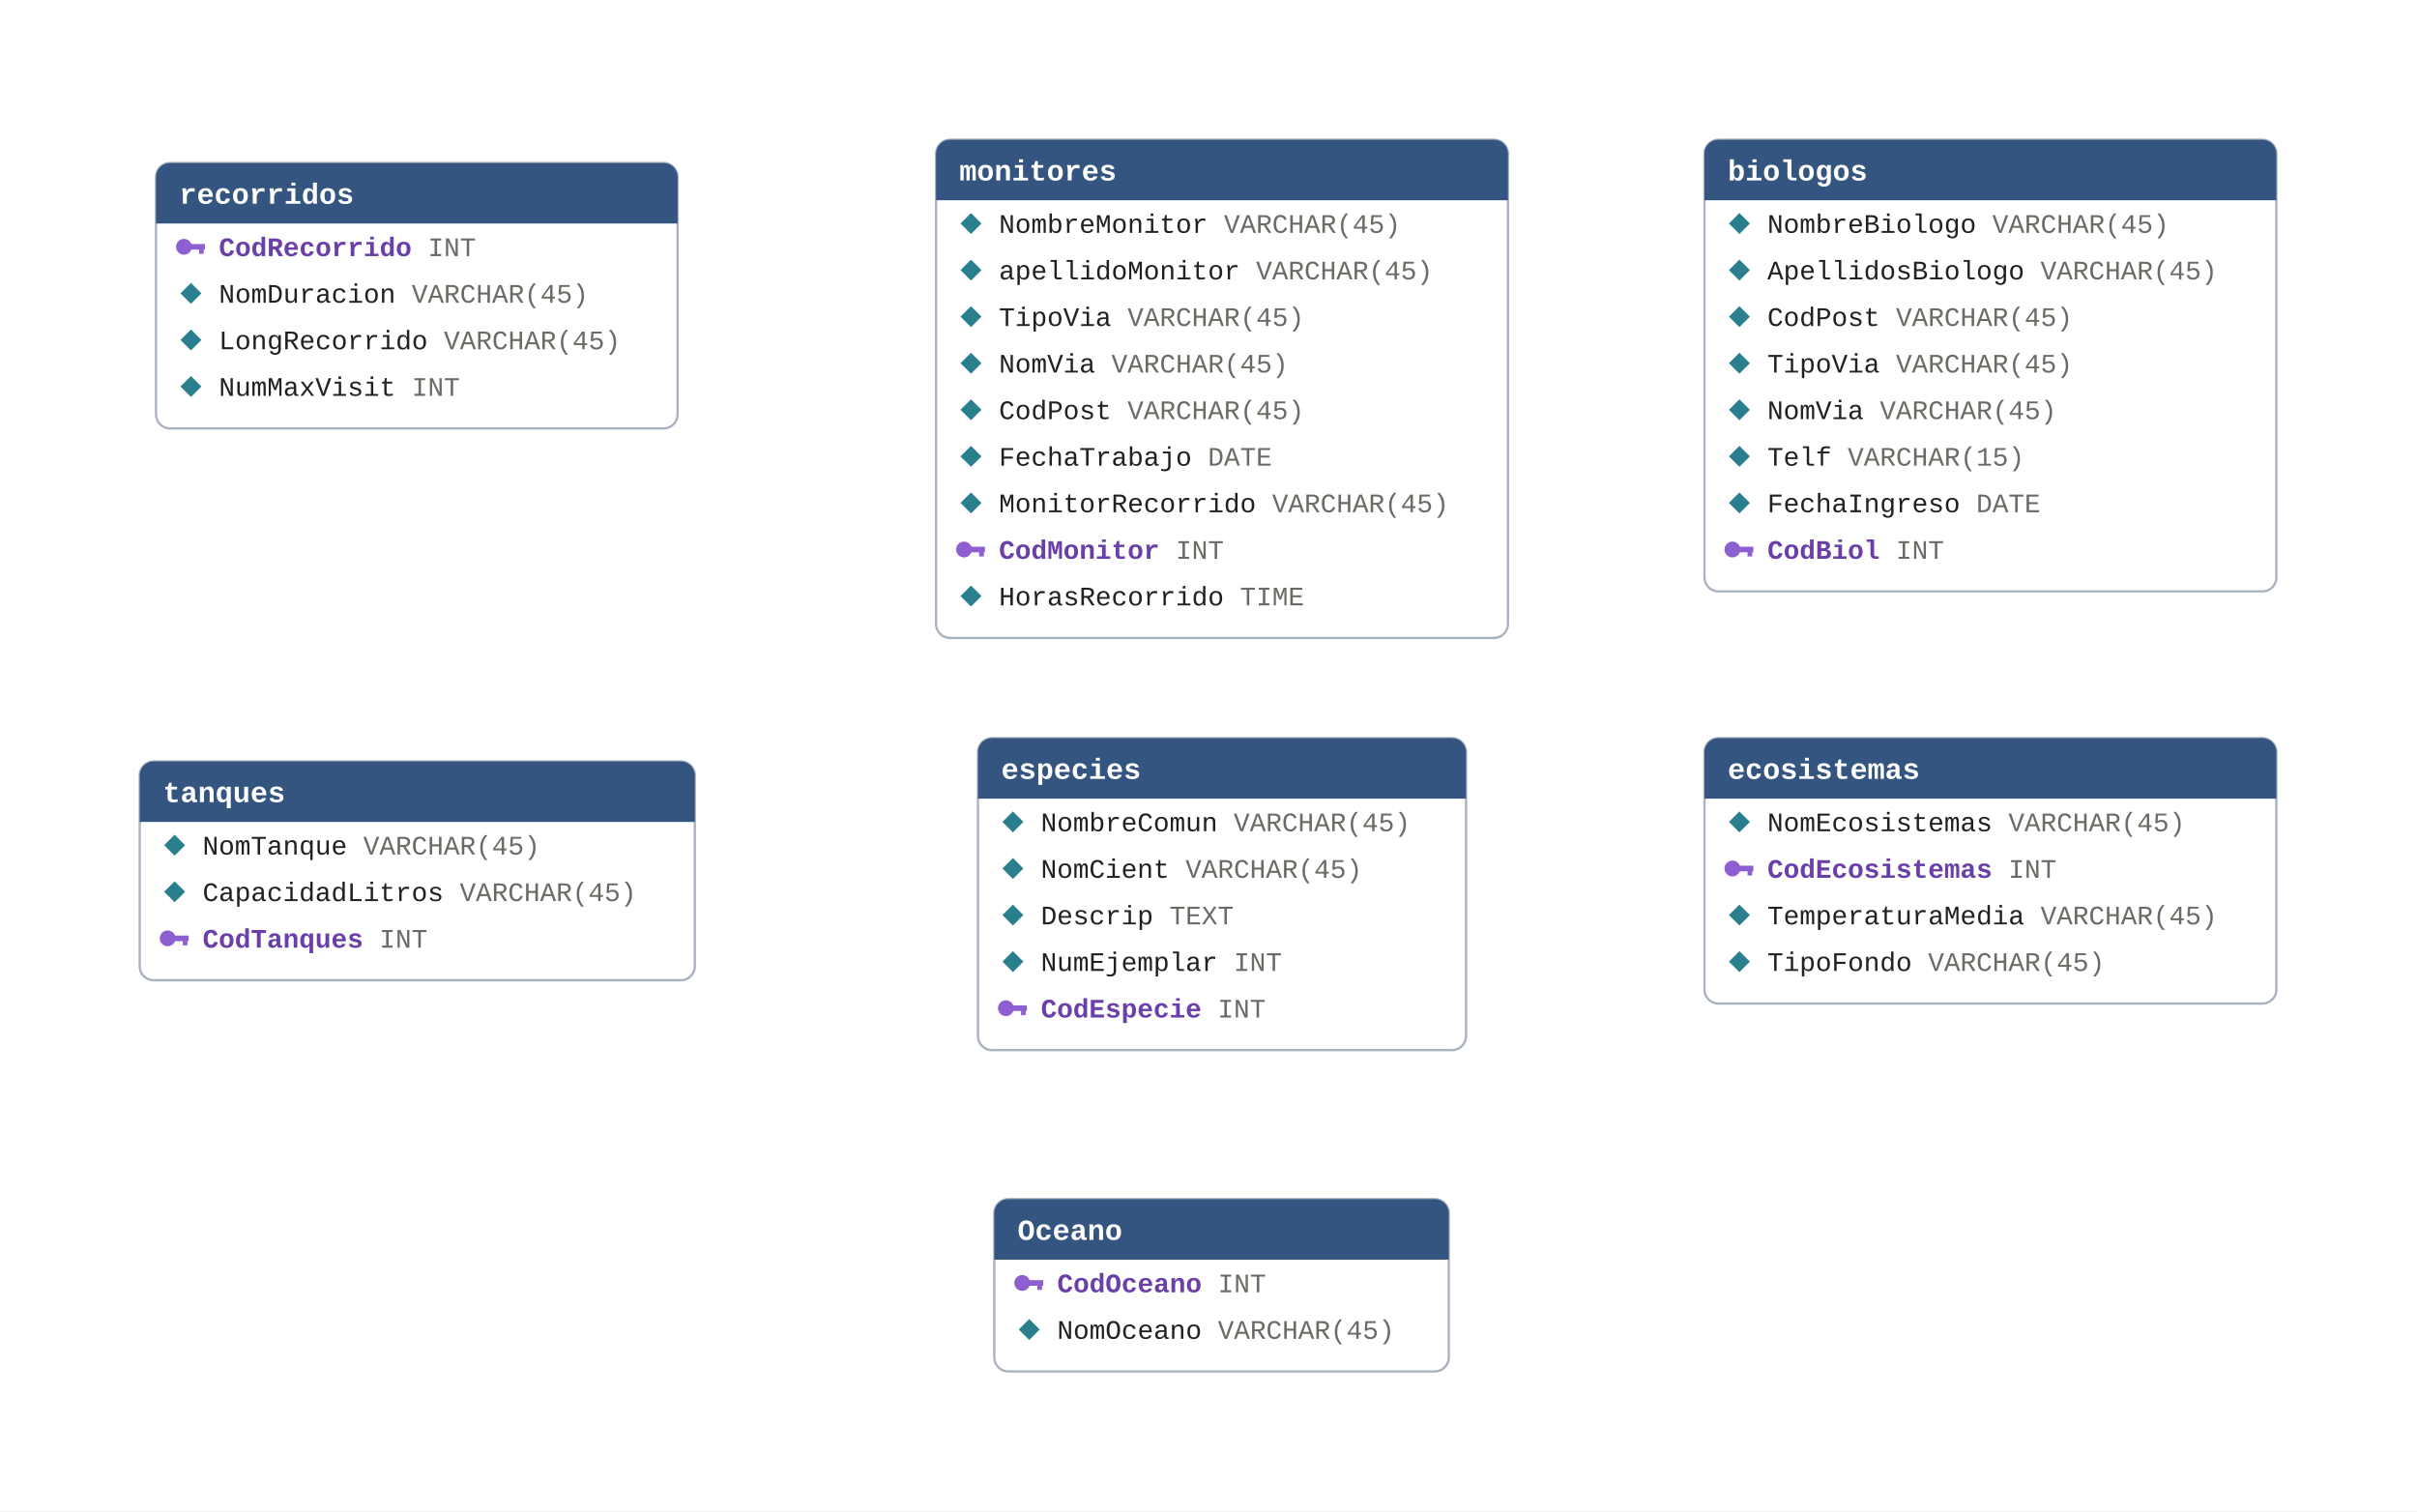
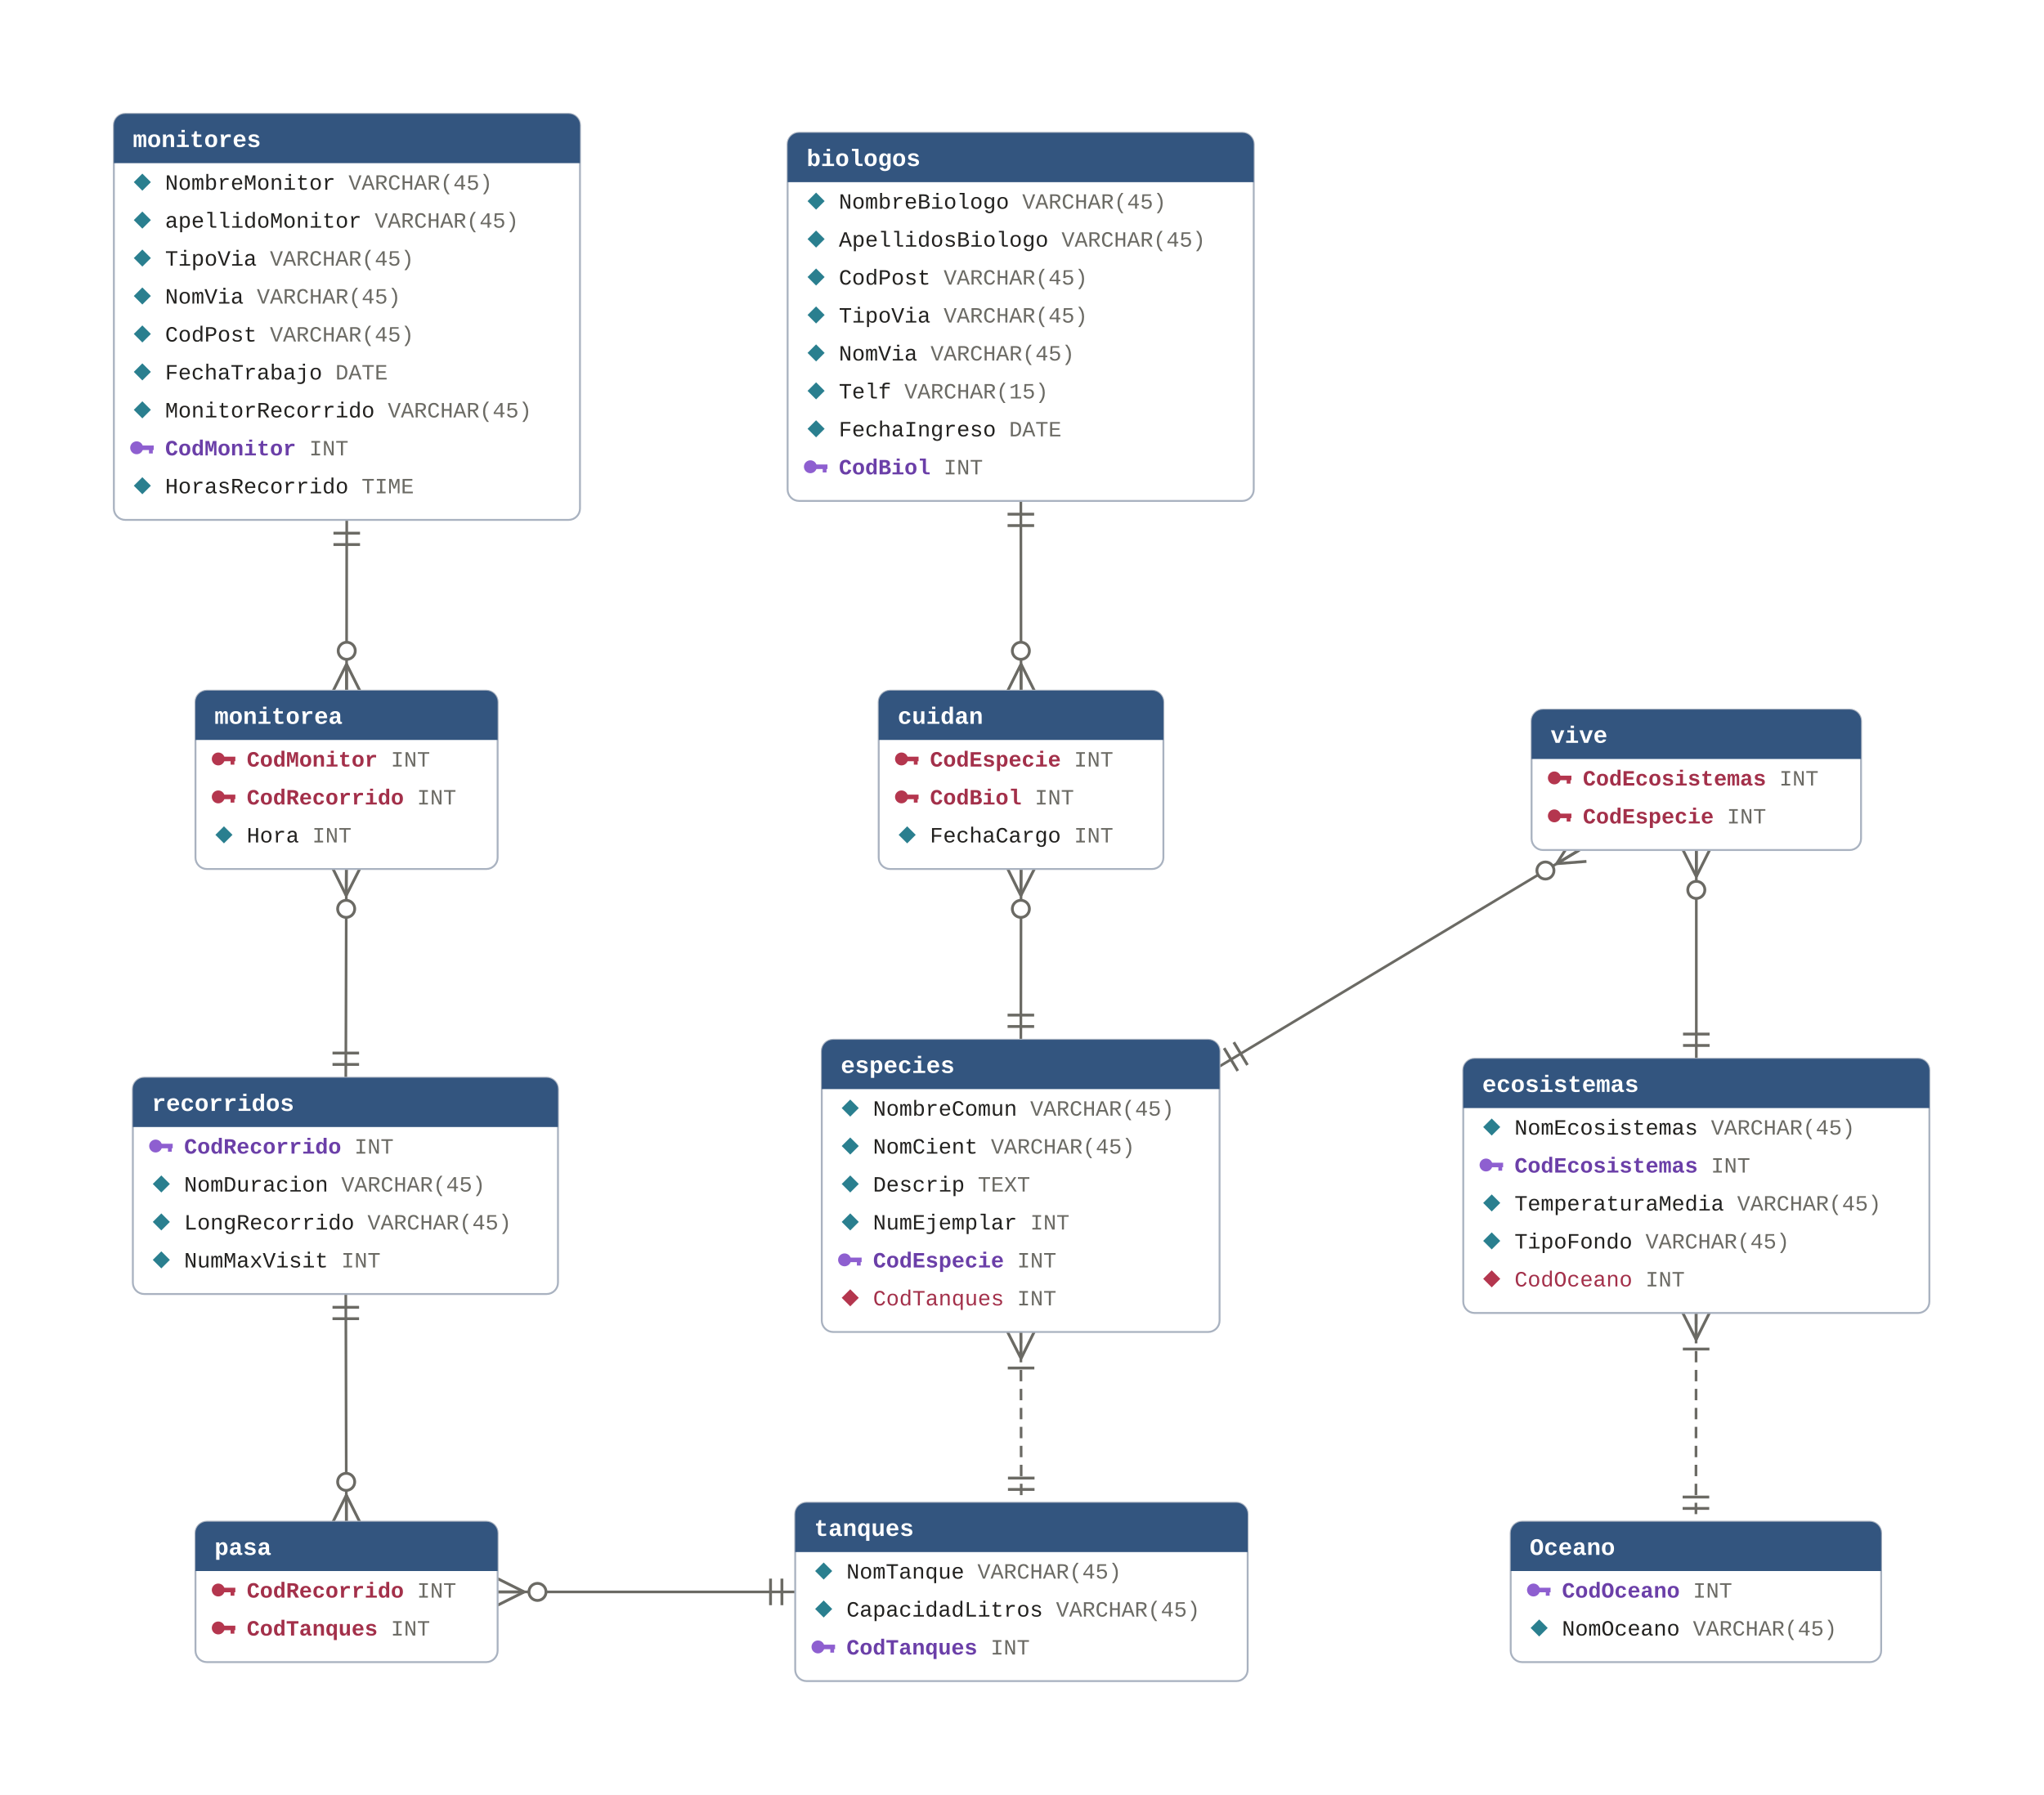
- <svg xmlns="http://www.w3.org/2000/svg" viewBox="2472 1589 1038 649" width="1038" height="649">
+ <svg xmlns="http://www.w3.org/2000/svg" viewBox="2462 1527 1077 946" width="1077" height="946">
  <style>.ln{stroke:#2B2A27;stroke-width:1.2}.mk{stroke:#2B2A27;stroke-width:1.5;fill:none}.mo{fill:#FFFFFF;stroke:#2B2A27;stroke-width:1.5}
.ent{fill:#EDF3F9;stroke:#2F5D8A;stroke-width:1.5}.dia{fill:#FBF2E0;stroke:#9C6510;stroke-width:1.5}.att{fill:#EEF6EF;stroke:#3D7A4E;stroke-width:1.2}.att.key{fill:#F3EDFB;stroke:#7A4FB8}.att.dr{stroke-dasharray:4 3}
.ent.in,.dia.in{fill:none}.dup{stroke:#C0362C;stroke-width:2.4}
.tx{fill:#22211F;font:11px Consolas,'JetBrains Mono','Courier New',monospace}.txk{fill:#6B3FA8;font-weight:600}.tb{font:600 13px Consolas,'JetBrains Mono','Courier New',monospace;fill:#2F5D8A}.tr{font:600 12px Consolas,'JetBrains Mono','Courier New',monospace;fill:#9C6510}.tt{font:600 10px Consolas,'JetBrains Mono','Courier New',monospace;fill:#6B6A64}
.ul{stroke:#6B3FA8;stroke-width:1}.ul.p{stroke-dasharray:3 2}.card{font:600 11px Consolas,'JetBrains Mono','Courier New',monospace;fill:#A2441C;paint-order:stroke;stroke:#FFFFFF;stroke-width:4px;stroke-linejoin:round}.cardq{fill:#6B6A64}
.tbox{fill:#FFFFFF;stroke:#A9B2C0;stroke-width:1}.thd{fill:#33557F}.thx{font:600 12.5px Consolas,'JetBrains Mono','Courier New',monospace;fill:#FFFFFF}.cx{font:11.5px Consolas,'JetBrains Mono','Courier New',monospace;fill:#22211F}.cpk{fill:#6B3FA8;font-weight:600}.cfk{fill:#A3304A}.cty{fill:#6B6A64;font-weight:400}.uq{font:600 9px Consolas,'JetBrains Mono','Courier New',monospace;fill:#2A7F8F}
.lk{stroke:#6B6A64;stroke-width:1.4;fill:none}.lk.dash{stroke-dasharray:6 4}.lkm{stroke:#6B6A64;stroke-width:1.5;fill:none}.lko{fill:#FFFFFF;stroke:#6B6A64;stroke-width:1.5}
.ipk{fill:#8E5FD0}.ifk{fill:#B4364E}.icol{fill:#2A7F8F}.inul{fill:none;stroke:#2A7F8F;stroke-width:1.3}
.rbox{fill:#FFFFFF;stroke:#22211F;stroke-width:1.1}.rnm{font:600 12.5px Consolas,'JetBrains Mono','Courier New',monospace;fill:#2F5D8A}.rcol{font:12px Consolas,'JetBrains Mono','Courier New',monospace;fill:#22211F}.rpk{font-weight:700;fill:#6B3FA8}.rfk{fill:#A3304A}.rul{stroke:#6B3FA8;stroke-width:1.1}
.rtag{font:600 9.5px Consolas,'JetBrains Mono','Courier New',monospace;fill:#6B6A64}.rarr{fill:none;stroke:#B4364E;stroke-width:1.1}.rhead{fill:#B4364E}
.ent.hd,.dia.hd{fill:none}.ktag{font:700 9px Consolas,'JetBrains Mono','Courier New',monospace;fill:#6B6A64}.rlab{fill:#FFFFFF;stroke:none;opacity:.92}.dia.assoc{stroke-dasharray:5 3}.ln.lid{stroke-width:2.2}.isal{fill:#9C6510}.skt{fill:#2F5D8A}
.thx.dup{fill:#FFC2BD}.cx.dup,.rnm.dup,.rcol.dup{fill:#C0362C;text-decoration:underline}
.note{stroke-width:1.2}.note-fold{stroke-width:1.2}.nc-y{fill:#FFF4C2;stroke:#D2AE36}.nc-b{fill:#DDEBFA;stroke:#7AA3D6}.nc-g{fill:#DFF2E1;stroke:#7DBB87}.nc-p{fill:#FBE1EC;stroke:#D98AAE}.note-fold{filter:brightness(.93)}.note-tx{font:12px 'Segoe UI',Arial,sans-serif;fill:#2B2A27}</style>
-   <rect x="2472" y="1589" width="1038" height="649" fill="#ffffff" />
-   <rect x="2892" y="1906" width="209.6" height="134" rx="6" class="tbox" />
-   <path d="M2892,1932 V1912 a6,6 0 0 1 6,-6 H3095.6 a6,6 0 0 1 6,6 V1932 Z" class="thd" />
-   <text x="2902" y="1923.5" class="thx">especies</text>
-   <polygon points="2907,1937.5 2911.5,1942 2907,1946.5 2902.5,1942" class="icol" />
-   <text x="2919" y="1946" class="cx">NombreComun <tspan class="cty">VARCHAR(45)</tspan>
-   </text>
-   <polygon points="2907,1957.5 2911.5,1962 2907,1966.5 2902.5,1962" class="icol" />
-   <text x="2919" y="1966" class="cx">NomCient <tspan class="cty">VARCHAR(45)</tspan>
-   </text>
-   <polygon points="2907,1977.5 2911.5,1982 2907,1986.5 2902.5,1982" class="icol" />
-   <text x="2919" y="1986" class="cx">Descrip <tspan class="cty">TEXT</tspan>
-   </text>
-   <polygon points="2907,1997.5 2911.5,2002 2907,2006.5 2902.5,2002" class="icol" />
-   <text x="2919" y="2006" class="cx">NumEjemplar <tspan class="cty">INT</tspan>
-   </text>
-   <circle cx="2904" cy="2022" r="3.4" class="ipk" />
-   <rect x="2906" y="2020.8" width="7" height="2.4" class="ipk" />
-   <rect x="2910.5" y="2022" width="2" height="3" class="ipk" />
-   <text x="2919" y="2026" class="cx cpk">CodEspecie <tspan class="cty">INT</tspan>
-   </text>
-   <rect x="3204" y="1906" width="245.6" height="114" rx="6" class="tbox" />
-   <path d="M3204,1932 V1912 a6,6 0 0 1 6,-6 H3443.6 a6,6 0 0 1 6,6 V1932 Z" class="thd" />
-   <text x="3214" y="1923.5" class="thx">ecosistemas</text>
-   <polygon points="3219,1937.5 3223.5,1942 3219,1946.5 3214.5,1942" class="icol" />
-   <text x="3231" y="1946" class="cx">NomEcosistemas <tspan class="cty">VARCHAR(45)</tspan>
-   </text>
-   <circle cx="3216" cy="1962" r="3.4" class="ipk" />
-   <rect x="3218" y="1960.8" width="7" height="2.4" class="ipk" />
-   <rect x="3222.5" y="1962" width="2" height="3" class="ipk" />
-   <text x="3231" y="1966" class="cx cpk">CodEcosistemas <tspan class="cty">INT</tspan>
-   </text>
-   <polygon points="3219,1977.5 3223.5,1982 3219,1986.5 3214.5,1982" class="icol" />
-   <text x="3231" y="1986" class="cx">TemperaturaMedia <tspan class="cty">VARCHAR(45)</tspan>
-   </text>
-   <polygon points="3219,1997.5 3223.5,2002 3219,2006.5 3214.5,2002" class="icol" />
-   <text x="3231" y="2006" class="cx">TipoFondo <tspan class="cty">VARCHAR(45)</tspan>
-   </text>
-   <rect x="2532" y="1916" width="238.4" height="94" rx="6" class="tbox" />
-   <path d="M2532,1942 V1922 a6,6 0 0 1 6,-6 H2764.4 a6,6 0 0 1 6,6 V1942 Z" class="thd" />
-   <text x="2542" y="1933.5" class="thx">tanques</text>
-   <polygon points="2547,1947.5 2551.5,1952 2547,1956.5 2542.5,1952" class="icol" />
-   <text x="2559" y="1956" class="cx">NomTanque <tspan class="cty">VARCHAR(45)</tspan>
-   </text>
-   <polygon points="2547,1967.5 2551.5,1972 2547,1976.5 2542.5,1972" class="icol" />
-   <text x="2559" y="1976" class="cx">CapacidadLitros <tspan class="cty">VARCHAR(45)</tspan>
-   </text>
-   <circle cx="2544" cy="1992" r="3.4" class="ipk" />
-   <rect x="2546" y="1990.8" width="7" height="2.4" class="ipk" />
-   <rect x="2550.5" y="1992" width="2" height="3" class="ipk" />
-   <text x="2559" y="1996" class="cx cpk">CodTanques <tspan class="cty">INT</tspan>
-   </text>
-   <rect x="2539" y="1659" width="224" height="114" rx="6" class="tbox" />
-   <path d="M2539,1685 V1665 a6,6 0 0 1 6,-6 H2757 a6,6 0 0 1 6,6 V1685 Z" class="thd" />
-   <text x="2549" y="1676.5" class="thx">recorridos</text>
-   <circle cx="2551" cy="1695" r="3.4" class="ipk" />
-   <rect x="2553" y="1693.8" width="7" height="2.4" class="ipk" />
-   <rect x="2557.5" y="1695" width="2" height="3" class="ipk" />
-   <text x="2566" y="1699" class="cx cpk">CodRecorrido <tspan class="cty">INT</tspan>
-   </text>
-   <polygon points="2554,1710.5 2558.5,1715 2554,1719.5 2549.5,1715" class="icol" />
-   <text x="2566" y="1719" class="cx">NomDuracion <tspan class="cty">VARCHAR(45)</tspan>
-   </text>
-   <polygon points="2554,1730.5 2558.5,1735 2554,1739.5 2549.5,1735" class="icol" />
-   <text x="2566" y="1739" class="cx">LongRecorrido <tspan class="cty">VARCHAR(45)</tspan>
-   </text>
-   <polygon points="2554,1750.5 2558.5,1755 2554,1759.5 2549.5,1755" class="icol" />
-   <text x="2566" y="1759" class="cx">NumMaxVisit <tspan class="cty">INT</tspan>
-   </text>
-   <rect x="2874" y="1649" width="245.6" height="214" rx="6" class="tbox" />
-   <path d="M2874,1675 V1655 a6,6 0 0 1 6,-6 H3113.6 a6,6 0 0 1 6,6 V1675 Z" class="thd" />
-   <text x="2884" y="1666.5" class="thx">monitores</text>
-   <polygon points="2889,1680.5 2893.5,1685 2889,1689.5 2884.5,1685" class="icol" />
-   <text x="2901" y="1689" class="cx">NombreMonitor <tspan class="cty">VARCHAR(45)</tspan>
-   </text>
-   <polygon points="2889,1700.5 2893.5,1705 2889,1709.5 2884.5,1705" class="icol" />
-   <text x="2901" y="1709" class="cx">apellidoMonitor <tspan class="cty">VARCHAR(45)</tspan>
-   </text>
-   <polygon points="2889,1720.5 2893.5,1725 2889,1729.5 2884.5,1725" class="icol" />
-   <text x="2901" y="1729" class="cx">TipoVia <tspan class="cty">VARCHAR(45)</tspan>
-   </text>
-   <polygon points="2889,1740.5 2893.5,1745 2889,1749.5 2884.5,1745" class="icol" />
-   <text x="2901" y="1749" class="cx">NomVia <tspan class="cty">VARCHAR(45)</tspan>
-   </text>
-   <polygon points="2889,1760.5 2893.5,1765 2889,1769.5 2884.5,1765" class="icol" />
-   <text x="2901" y="1769" class="cx">CodPost <tspan class="cty">VARCHAR(45)</tspan>
-   </text>
-   <polygon points="2889,1780.5 2893.5,1785 2889,1789.5 2884.5,1785" class="icol" />
-   <text x="2901" y="1789" class="cx">FechaTrabajo <tspan class="cty">DATE</tspan>
-   </text>
-   <polygon points="2889,1800.5 2893.5,1805 2889,1809.5 2884.5,1805" class="icol" />
-   <text x="2901" y="1809" class="cx">MonitorRecorrido <tspan class="cty">VARCHAR(45)</tspan>
-   </text>
-   <circle cx="2886" cy="1825" r="3.4" class="ipk" />
-   <rect x="2888" y="1823.8" width="7" height="2.4" class="ipk" />
-   <rect x="2892.5" y="1825" width="2" height="3" class="ipk" />
-   <text x="2901" y="1829" class="cx cpk">CodMonitor <tspan class="cty">INT</tspan>
-   </text>
-   <polygon points="2889,1840.5 2893.5,1845 2889,1849.5 2884.5,1845" class="icol" />
-   <text x="2901" y="1849" class="cx">HorasRecorrido <tspan class="cty">TIME</tspan>
-   </text>
-   <rect x="3204" y="1649" width="245.6" height="194" rx="6" class="tbox" />
-   <path d="M3204,1675 V1655 a6,6 0 0 1 6,-6 H3443.6 a6,6 0 0 1 6,6 V1675 Z" class="thd" />
-   <text x="3214" y="1666.5" class="thx">biologos</text>
-   <polygon points="3219,1680.5 3223.5,1685 3219,1689.5 3214.5,1685" class="icol" />
-   <text x="3231" y="1689" class="cx">NombreBiologo <tspan class="cty">VARCHAR(45)</tspan>
-   </text>
-   <polygon points="3219,1700.5 3223.5,1705 3219,1709.5 3214.5,1705" class="icol" />
-   <text x="3231" y="1709" class="cx">ApellidosBiologo <tspan class="cty">VARCHAR(45)</tspan>
-   </text>
-   <polygon points="3219,1720.5 3223.5,1725 3219,1729.5 3214.5,1725" class="icol" />
-   <text x="3231" y="1729" class="cx">CodPost <tspan class="cty">VARCHAR(45)</tspan>
-   </text>
-   <polygon points="3219,1740.5 3223.5,1745 3219,1749.5 3214.5,1745" class="icol" />
-   <text x="3231" y="1749" class="cx">TipoVia <tspan class="cty">VARCHAR(45)</tspan>
-   </text>
-   <polygon points="3219,1760.5 3223.5,1765 3219,1769.5 3214.5,1765" class="icol" />
-   <text x="3231" y="1769" class="cx">NomVia <tspan class="cty">VARCHAR(45)</tspan>
-   </text>
-   <polygon points="3219,1780.5 3223.5,1785 3219,1789.5 3214.5,1785" class="icol" />
-   <text x="3231" y="1789" class="cx">Telf <tspan class="cty">VARCHAR(15)</tspan>
-   </text>
-   <polygon points="3219,1800.5 3223.5,1805 3219,1809.5 3214.5,1805" class="icol" />
-   <text x="3231" y="1809" class="cx">FechaIngreso <tspan class="cty">DATE</tspan>
-   </text>
-   <circle cx="3216" cy="1825" r="3.4" class="ipk" />
-   <rect x="3218" y="1823.8" width="7" height="2.4" class="ipk" />
-   <rect x="3222.5" y="1825" width="2" height="3" class="ipk" />
-   <text x="3231" y="1829" class="cx cpk">CodBiol <tspan class="cty">INT</tspan>
-   </text>
-   <rect x="2899" y="2104" width="195.2" height="74" rx="6" class="tbox" />
-   <path d="M2899,2130 V2110 a6,6 0 0 1 6,-6 H3088.2 a6,6 0 0 1 6,6 V2130 Z" class="thd" />
-   <text x="2909" y="2121.5" class="thx">Oceano</text>
-   <circle cx="2911" cy="2140" r="3.4" class="ipk" />
-   <rect x="2913" y="2138.8" width="7" height="2.4" class="ipk" />
-   <rect x="2917.5" y="2140" width="2" height="3" class="ipk" />
-   <text x="2926" y="2144" class="cx cpk">CodOceano <tspan class="cty">INT</tspan>
-   </text>
-   <polygon points="2914,2155.5 2918.5,2160 2914,2164.5 2909.5,2160" class="icol" />
-   <text x="2926" y="2164" class="cx">NomOceano <tspan class="cty">VARCHAR(45)</tspan>
+   <rect x="2462" y="1527" width="1077" height="946" fill="#ffffff" />
+   <line x1="2999.9" y1="2229" x2="3000.1" y2="2319" class="lk dash" />
+   <line x1="3355.7" y1="2219" x2="3355.6" y2="2329" class="lk dash" />
+   <line x1="2644.5" y1="2329" x2="2644.2" y2="2209" class="lk" />
+   <line x1="2724.2" y1="2366" x2="2881" y2="2366" class="lk" />
+   <line x1="2644.6" y1="1891" x2="2644.7" y2="1801" class="lk" />
+   <line x1="2644.5" y1="1985" x2="2644.2" y2="2095" class="lk" />
+   <line x1="3000" y1="1985" x2="2999.9" y2="2075" class="lk" />
+   <line x1="3000" y1="1891" x2="2999.9" y2="1791" class="lk" />
+   <line x1="3355.8" y1="1975" x2="3355.8" y2="2085" class="lk" />
+   <line x1="3294.2" y1="1975" x2="3104.6" y2="2089" class="lk" />
+   <line x1="3000" y1="2243" x2="2992.9" y2="2229" class="lkm" />
+   <line x1="3000" y1="2243" x2="2999.9" y2="2229" class="lkm" />
+   <line x1="3000" y1="2243" x2="3006.9" y2="2229" class="lkm" />
+   <line x1="2993" y1="2248" x2="3007" y2="2248" class="lkm" />
+   <line x1="3007.1" y1="2312" x2="2993.1" y2="2312" class="lkm" />
+   <line x1="3007.1" y1="2306" x2="2993.1" y2="2306" class="lkm" />
+   <line x1="3355.7" y1="2233" x2="3348.7" y2="2219" class="lkm" />
+   <line x1="3355.7" y1="2233" x2="3355.7" y2="2219" class="lkm" />
+   <line x1="3355.7" y1="2233" x2="3362.7" y2="2219" class="lkm" />
+   <line x1="3348.7" y1="2238" x2="3362.7" y2="2238" class="lkm" />
+   <line x1="3362.6" y1="2322" x2="3348.6" y2="2322" class="lkm" />
+   <line x1="3362.6" y1="2316" x2="3348.6" y2="2316" class="lkm" />
+   <line x1="2644.5" y1="2315" x2="2651.5" y2="2329" class="lkm" />
+   <line x1="2644.5" y1="2315" x2="2644.5" y2="2329" class="lkm" />
+   <line x1="2644.5" y1="2315" x2="2637.5" y2="2329" class="lkm" />
+   <circle cx="2644.4" cy="2308" r="4.5" class="lko" />
+   <line x1="2637.2" y1="2216" x2="2651.2" y2="2216" class="lkm" />
+   <line x1="2637.2" y1="2222" x2="2651.2" y2="2222" class="lkm" />
+   <line x1="2738.2" y1="2366" x2="2724.2" y2="2373" class="lkm" />
+   <line x1="2738.2" y1="2366" x2="2724.2" y2="2366" class="lkm" />
+   <line x1="2738.2" y1="2366" x2="2724.2" y2="2359" class="lkm" />
+   <circle cx="2745.2" cy="2366" r="4.5" class="lko" />
+   <line x1="2874" y1="2359" x2="2874" y2="2373" class="lkm" />
+   <line x1="2868" y1="2359" x2="2868" y2="2373" class="lkm" />
+   <line x1="2644.6" y1="1877" x2="2651.6" y2="1891" class="lkm" />
+   <line x1="2644.6" y1="1877" x2="2644.6" y2="1891" class="lkm" />
+   <line x1="2644.6" y1="1877" x2="2637.6" y2="1891" class="lkm" />
+   <circle cx="2644.7" cy="1870" r="4.5" class="lko" />
+   <line x1="2637.7" y1="1808" x2="2651.7" y2="1808" class="lkm" />
+   <line x1="2637.7" y1="1814" x2="2651.7" y2="1814" class="lkm" />
+   <line x1="2644.4" y1="1999" x2="2637.5" y2="1985" class="lkm" />
+   <line x1="2644.4" y1="1999" x2="2644.5" y2="1985" class="lkm" />
+   <line x1="2644.4" y1="1999" x2="2651.5" y2="1985" class="lkm" />
+   <circle cx="2644.4" cy="2006" r="4.5" class="lko" />
+   <line x1="2651.2" y1="2088" x2="2637.2" y2="2088" class="lkm" />
+   <line x1="2651.2" y1="2082" x2="2637.2" y2="2082" class="lkm" />
+   <line x1="2999.9" y1="1999" x2="2993" y2="1985" class="lkm" />
+   <line x1="2999.9" y1="1999" x2="3000" y2="1985" class="lkm" />
+   <line x1="2999.9" y1="1999" x2="3007" y2="1985" class="lkm" />
+   <circle cx="2999.9" cy="2006" r="4.5" class="lko" />
+   <line x1="3006.9" y1="2068" x2="2992.9" y2="2068" class="lkm" />
+   <line x1="3006.9" y1="2062" x2="2992.9" y2="2062" class="lkm" />
+   <line x1="3000" y1="1877" x2="3007" y2="1891" class="lkm" />
+   <line x1="3000" y1="1877" x2="3000" y2="1891" class="lkm" />
+   <line x1="3000" y1="1877" x2="2993" y2="1891" class="lkm" />
+   <circle cx="2999.9" cy="1870" r="4.5" class="lko" />
+   <line x1="2992.9" y1="1798" x2="3006.9" y2="1798" class="lkm" />
+   <line x1="2992.9" y1="1804" x2="3006.9" y2="1804" class="lkm" />
+   <line x1="3355.8" y1="1989" x2="3348.8" y2="1975" class="lkm" />
+   <line x1="3355.8" y1="1989" x2="3355.8" y2="1975" class="lkm" />
+   <line x1="3355.8" y1="1989" x2="3362.8" y2="1975" class="lkm" />
+   <circle cx="3355.8" cy="1996" r="4.5" class="lko" />
+   <line x1="3362.8" y1="2078" x2="3348.8" y2="2078" class="lkm" />
+   <line x1="3362.8" y1="2072" x2="3348.8" y2="2072" class="lkm" />
+   <line x1="3282.2" y1="1982.2" x2="3290.6" y2="1969" class="lkm" />
+   <line x1="3282.2" y1="1982.2" x2="3294.2" y2="1975" class="lkm" />
+   <line x1="3282.2" y1="1982.2" x2="3297.9" y2="1981" class="lkm" />
+   <circle cx="3276.3" cy="1985.8" r="4.5" class="lko" />
+   <line x1="3114.2" y1="2091.4" x2="3107" y2="2079.4" class="lkm" />
+   <line x1="3119.3" y1="2088.3" x2="3112.1" y2="2076.3" class="lkm" />
+   <rect x="2895" y="2075" width="209.6" height="154" rx="6" class="tbox" />
+   <path d="M2895,2101 V2081 a6,6 0 0 1 6,-6 H3098.6 a6,6 0 0 1 6,6 V2101 Z" class="thd" />
+   <text x="2905" y="2092.5" class="thx">especies</text>
+   <polygon points="2910,2106.5 2914.5,2111 2910,2115.5 2905.5,2111" class="icol" />
+   <text x="2922" y="2115" class="cx">NombreComun <tspan class="cty">VARCHAR(45)</tspan>
+   </text>
+   <polygon points="2910,2126.5 2914.5,2131 2910,2135.5 2905.5,2131" class="icol" />
+   <text x="2922" y="2135" class="cx">NomCient <tspan class="cty">VARCHAR(45)</tspan>
+   </text>
+   <polygon points="2910,2146.5 2914.5,2151 2910,2155.5 2905.5,2151" class="icol" />
+   <text x="2922" y="2155" class="cx">Descrip <tspan class="cty">TEXT</tspan>
+   </text>
+   <polygon points="2910,2166.5 2914.5,2171 2910,2175.5 2905.5,2171" class="icol" />
+   <text x="2922" y="2175" class="cx">NumEjemplar <tspan class="cty">INT</tspan>
+   </text>
+   <circle cx="2907" cy="2191" r="3.4" class="ipk" />
+   <rect x="2909" y="2189.8" width="7" height="2.4" class="ipk" />
+   <rect x="2913.5" y="2191" width="2" height="3" class="ipk" />
+   <text x="2922" y="2195" class="cx cpk">CodEspecie <tspan class="cty">INT</tspan>
+   </text>
+   <polygon points="2910,2206.5 2914.5,2211 2910,2215.5 2905.5,2211" class="ifk" />
+   <text x="2922" y="2215" class="cx cfk">CodTanques <tspan class="cty">INT</tspan>
+   </text>
+   <rect x="3233" y="2085" width="245.6" height="134" rx="6" class="tbox" />
+   <path d="M3233,2111 V2091 a6,6 0 0 1 6,-6 H3472.6 a6,6 0 0 1 6,6 V2111 Z" class="thd" />
+   <text x="3243" y="2102.5" class="thx">ecosistemas</text>
+   <polygon points="3248,2116.5 3252.5,2121 3248,2125.5 3243.5,2121" class="icol" />
+   <text x="3260" y="2125" class="cx">NomEcosistemas <tspan class="cty">VARCHAR(45)</tspan>
+   </text>
+   <circle cx="3245" cy="2141" r="3.4" class="ipk" />
+   <rect x="3247" y="2139.8" width="7" height="2.4" class="ipk" />
+   <rect x="3251.5" y="2141" width="2" height="3" class="ipk" />
+   <text x="3260" y="2145" class="cx cpk">CodEcosistemas <tspan class="cty">INT</tspan>
+   </text>
+   <polygon points="3248,2156.5 3252.5,2161 3248,2165.5 3243.5,2161" class="icol" />
+   <text x="3260" y="2165" class="cx">TemperaturaMedia <tspan class="cty">VARCHAR(45)</tspan>
+   </text>
+   <polygon points="3248,2176.5 3252.5,2181 3248,2185.5 3243.5,2181" class="icol" />
+   <text x="3260" y="2185" class="cx">TipoFondo <tspan class="cty">VARCHAR(45)</tspan>
+   </text>
+   <polygon points="3248,2196.5 3252.5,2201 3248,2205.5 3243.5,2201" class="ifk" />
+   <text x="3260" y="2205" class="cx cfk">CodOceano <tspan class="cty">INT</tspan>
+   </text>
+   <rect x="2881" y="2319" width="238.4" height="94" rx="6" class="tbox" />
+   <path d="M2881,2345 V2325 a6,6 0 0 1 6,-6 H3113.4 a6,6 0 0 1 6,6 V2345 Z" class="thd" />
+   <text x="2891" y="2336.5" class="thx">tanques</text>
+   <polygon points="2896,2350.5 2900.5,2355 2896,2359.5 2891.5,2355" class="icol" />
+   <text x="2908" y="2359" class="cx">NomTanque <tspan class="cty">VARCHAR(45)</tspan>
+   </text>
+   <polygon points="2896,2370.5 2900.5,2375 2896,2379.5 2891.5,2375" class="icol" />
+   <text x="2908" y="2379" class="cx">CapacidadLitros <tspan class="cty">VARCHAR(45)</tspan>
+   </text>
+   <circle cx="2893" cy="2395" r="3.4" class="ipk" />
+   <rect x="2895" y="2393.8" width="7" height="2.4" class="ipk" />
+   <rect x="2899.5" y="2395" width="2" height="3" class="ipk" />
+   <text x="2908" y="2399" class="cx cpk">CodTanques <tspan class="cty">INT</tspan>
+   </text>
+   <rect x="2532" y="2095" width="224" height="114" rx="6" class="tbox" />
+   <path d="M2532,2121 V2101 a6,6 0 0 1 6,-6 H2750 a6,6 0 0 1 6,6 V2121 Z" class="thd" />
+   <text x="2542" y="2112.5" class="thx">recorridos</text>
+   <circle cx="2544" cy="2131" r="3.4" class="ipk" />
+   <rect x="2546" y="2129.8" width="7" height="2.4" class="ipk" />
+   <rect x="2550.5" y="2131" width="2" height="3" class="ipk" />
+   <text x="2559" y="2135" class="cx cpk">CodRecorrido <tspan class="cty">INT</tspan>
+   </text>
+   <polygon points="2547,2146.5 2551.5,2151 2547,2155.5 2542.5,2151" class="icol" />
+   <text x="2559" y="2155" class="cx">NomDuracion <tspan class="cty">VARCHAR(45)</tspan>
+   </text>
+   <polygon points="2547,2166.5 2551.5,2171 2547,2175.5 2542.5,2171" class="icol" />
+   <text x="2559" y="2175" class="cx">LongRecorrido <tspan class="cty">VARCHAR(45)</tspan>
+   </text>
+   <polygon points="2547,2186.5 2551.5,2191 2547,2195.5 2542.5,2191" class="icol" />
+   <text x="2559" y="2195" class="cx">NumMaxVisit <tspan class="cty">INT</tspan>
+   </text>
+   <rect x="2522" y="1587" width="245.6" height="214" rx="6" class="tbox" />
+   <path d="M2522,1613 V1593 a6,6 0 0 1 6,-6 H2761.6 a6,6 0 0 1 6,6 V1613 Z" class="thd" />
+   <text x="2532" y="1604.5" class="thx">monitores</text>
+   <polygon points="2537,1618.5 2541.5,1623 2537,1627.5 2532.5,1623" class="icol" />
+   <text x="2549" y="1627" class="cx">NombreMonitor <tspan class="cty">VARCHAR(45)</tspan>
+   </text>
+   <polygon points="2537,1638.5 2541.5,1643 2537,1647.5 2532.5,1643" class="icol" />
+   <text x="2549" y="1647" class="cx">apellidoMonitor <tspan class="cty">VARCHAR(45)</tspan>
+   </text>
+   <polygon points="2537,1658.5 2541.5,1663 2537,1667.5 2532.5,1663" class="icol" />
+   <text x="2549" y="1667" class="cx">TipoVia <tspan class="cty">VARCHAR(45)</tspan>
+   </text>
+   <polygon points="2537,1678.5 2541.5,1683 2537,1687.5 2532.5,1683" class="icol" />
+   <text x="2549" y="1687" class="cx">NomVia <tspan class="cty">VARCHAR(45)</tspan>
+   </text>
+   <polygon points="2537,1698.5 2541.5,1703 2537,1707.5 2532.5,1703" class="icol" />
+   <text x="2549" y="1707" class="cx">CodPost <tspan class="cty">VARCHAR(45)</tspan>
+   </text>
+   <polygon points="2537,1718.5 2541.5,1723 2537,1727.5 2532.5,1723" class="icol" />
+   <text x="2549" y="1727" class="cx">FechaTrabajo <tspan class="cty">DATE</tspan>
+   </text>
+   <polygon points="2537,1738.5 2541.5,1743 2537,1747.5 2532.5,1743" class="icol" />
+   <text x="2549" y="1747" class="cx">MonitorRecorrido <tspan class="cty">VARCHAR(45)</tspan>
+   </text>
+   <circle cx="2534" cy="1763" r="3.4" class="ipk" />
+   <rect x="2536" y="1761.8" width="7" height="2.4" class="ipk" />
+   <rect x="2540.5" y="1763" width="2" height="3" class="ipk" />
+   <text x="2549" y="1767" class="cx cpk">CodMonitor <tspan class="cty">INT</tspan>
+   </text>
+   <polygon points="2537,1778.5 2541.5,1783 2537,1787.5 2532.5,1783" class="icol" />
+   <text x="2549" y="1787" class="cx">HorasRecorrido <tspan class="cty">TIME</tspan>
+   </text>
+   <rect x="2877" y="1597" width="245.6" height="194" rx="6" class="tbox" />
+   <path d="M2877,1623 V1603 a6,6 0 0 1 6,-6 H3116.6 a6,6 0 0 1 6,6 V1623 Z" class="thd" />
+   <text x="2887" y="1614.5" class="thx">biologos</text>
+   <polygon points="2892,1628.5 2896.5,1633 2892,1637.5 2887.5,1633" class="icol" />
+   <text x="2904" y="1637" class="cx">NombreBiologo <tspan class="cty">VARCHAR(45)</tspan>
+   </text>
+   <polygon points="2892,1648.5 2896.5,1653 2892,1657.5 2887.5,1653" class="icol" />
+   <text x="2904" y="1657" class="cx">ApellidosBiologo <tspan class="cty">VARCHAR(45)</tspan>
+   </text>
+   <polygon points="2892,1668.5 2896.5,1673 2892,1677.5 2887.5,1673" class="icol" />
+   <text x="2904" y="1677" class="cx">CodPost <tspan class="cty">VARCHAR(45)</tspan>
+   </text>
+   <polygon points="2892,1688.5 2896.5,1693 2892,1697.5 2887.5,1693" class="icol" />
+   <text x="2904" y="1697" class="cx">TipoVia <tspan class="cty">VARCHAR(45)</tspan>
+   </text>
+   <polygon points="2892,1708.5 2896.5,1713 2892,1717.5 2887.5,1713" class="icol" />
+   <text x="2904" y="1717" class="cx">NomVia <tspan class="cty">VARCHAR(45)</tspan>
+   </text>
+   <polygon points="2892,1728.5 2896.5,1733 2892,1737.5 2887.5,1733" class="icol" />
+   <text x="2904" y="1737" class="cx">Telf <tspan class="cty">VARCHAR(15)</tspan>
+   </text>
+   <polygon points="2892,1748.5 2896.5,1753 2892,1757.5 2887.5,1753" class="icol" />
+   <text x="2904" y="1757" class="cx">FechaIngreso <tspan class="cty">DATE</tspan>
+   </text>
+   <circle cx="2889" cy="1773" r="3.4" class="ipk" />
+   <rect x="2891" y="1771.8" width="7" height="2.4" class="ipk" />
+   <rect x="2895.5" y="1773" width="2" height="3" class="ipk" />
+   <text x="2904" y="1777" class="cx cpk">CodBiol <tspan class="cty">INT</tspan>
+   </text>
+   <rect x="3258" y="2329" width="195.2" height="74" rx="6" class="tbox" />
+   <path d="M3258,2355 V2335 a6,6 0 0 1 6,-6 H3447.2 a6,6 0 0 1 6,6 V2355 Z" class="thd" />
+   <text x="3268" y="2346.5" class="thx">Oceano</text>
+   <circle cx="3270" cy="2365" r="3.4" class="ipk" />
+   <rect x="3272" y="2363.8" width="7" height="2.4" class="ipk" />
+   <rect x="3276.5" y="2365" width="2" height="3" class="ipk" />
+   <text x="3285" y="2369" class="cx cpk">CodOceano <tspan class="cty">INT</tspan>
+   </text>
+   <polygon points="3273,2380.5 3277.5,2385 3273,2389.5 3268.5,2385" class="icol" />
+   <text x="3285" y="2389" class="cx">NomOceano <tspan class="cty">VARCHAR(45)</tspan>
+   </text>
+   <rect x="2565" y="2329" width="159.2" height="74" rx="6" class="tbox" />
+   <path d="M2565,2355 V2335 a6,6 0 0 1 6,-6 H2718.2 a6,6 0 0 1 6,6 V2355 Z" class="thd" />
+   <text x="2575" y="2346.5" class="thx">pasa</text>
+   <circle cx="2577" cy="2365" r="3.4" class="ifk" />
+   <rect x="2579" y="2363.8" width="7" height="2.4" class="ifk" />
+   <rect x="2583.5" y="2365" width="2" height="3" class="ifk" />
+   <text x="2592" y="2369" class="cx cpk cfk">CodRecorrido <tspan class="cty">INT</tspan>
+   </text>
+   <circle cx="2577" cy="2385" r="3.4" class="ifk" />
+   <rect x="2579" y="2383.8" width="7" height="2.4" class="ifk" />
+   <rect x="2583.5" y="2385" width="2" height="3" class="ifk" />
+   <text x="2592" y="2389" class="cx cpk cfk">CodTanques <tspan class="cty">INT</tspan>
+   </text>
+   <rect x="2565" y="1891" width="159.2" height="94" rx="6" class="tbox" />
+   <path d="M2565,1917 V1897 a6,6 0 0 1 6,-6 H2718.2 a6,6 0 0 1 6,6 V1917 Z" class="thd" />
+   <text x="2575" y="1908.5" class="thx">monitorea</text>
+   <circle cx="2577" cy="1927" r="3.4" class="ifk" />
+   <rect x="2579" y="1925.8" width="7" height="2.4" class="ifk" />
+   <rect x="2583.5" y="1927" width="2" height="3" class="ifk" />
+   <text x="2592" y="1931" class="cx cpk cfk">CodMonitor <tspan class="cty">INT</tspan>
+   </text>
+   <circle cx="2577" cy="1947" r="3.4" class="ifk" />
+   <rect x="2579" y="1945.8" width="7" height="2.4" class="ifk" />
+   <rect x="2583.5" y="1947" width="2" height="3" class="ifk" />
+   <text x="2592" y="1951" class="cx cpk cfk">CodRecorrido <tspan class="cty">INT</tspan>
+   </text>
+   <polygon points="2580,1962.5 2584.5,1967 2580,1971.5 2575.5,1967" class="icol" />
+   <text x="2592" y="1971" class="cx">Hora <tspan class="cty">INT</tspan>
+   </text>
+   <rect x="2925" y="1891" width="150" height="94" rx="6" class="tbox" />
+   <path d="M2925,1917 V1897 a6,6 0 0 1 6,-6 H3069 a6,6 0 0 1 6,6 V1917 Z" class="thd" />
+   <text x="2935" y="1908.5" class="thx">cuidan</text>
+   <circle cx="2937" cy="1927" r="3.4" class="ifk" />
+   <rect x="2939" y="1925.8" width="7" height="2.4" class="ifk" />
+   <rect x="2943.5" y="1927" width="2" height="3" class="ifk" />
+   <text x="2952" y="1931" class="cx cpk cfk">CodEspecie <tspan class="cty">INT</tspan>
+   </text>
+   <circle cx="2937" cy="1947" r="3.4" class="ifk" />
+   <rect x="2939" y="1945.8" width="7" height="2.4" class="ifk" />
+   <rect x="2943.5" y="1947" width="2" height="3" class="ifk" />
+   <text x="2952" y="1951" class="cx cpk cfk">CodBiol <tspan class="cty">INT</tspan>
+   </text>
+   <polygon points="2940,1962.5 2944.5,1967 2940,1971.5 2935.5,1967" class="icol" />
+   <text x="2952" y="1971" class="cx">FechaCargo <tspan class="cty">INT</tspan>
+   </text>
+   <rect x="3269" y="1901" width="173.6" height="74" rx="6" class="tbox" />
+   <path d="M3269,1927 V1907 a6,6 0 0 1 6,-6 H3436.6 a6,6 0 0 1 6,6 V1927 Z" class="thd" />
+   <text x="3279" y="1918.5" class="thx">vive</text>
+   <circle cx="3281" cy="1937" r="3.4" class="ifk" />
+   <rect x="3283" y="1935.8" width="7" height="2.4" class="ifk" />
+   <rect x="3287.5" y="1937" width="2" height="3" class="ifk" />
+   <text x="3296" y="1941" class="cx cpk cfk">CodEcosistemas <tspan class="cty">INT</tspan>
+   </text>
+   <circle cx="3281" cy="1957" r="3.4" class="ifk" />
+   <rect x="3283" y="1955.8" width="7" height="2.4" class="ifk" />
+   <rect x="3287.5" y="1957" width="2" height="3" class="ifk" />
+   <text x="3296" y="1961" class="cx cpk cfk">CodEspecie <tspan class="cty">INT</tspan>
  </text>
</svg>
